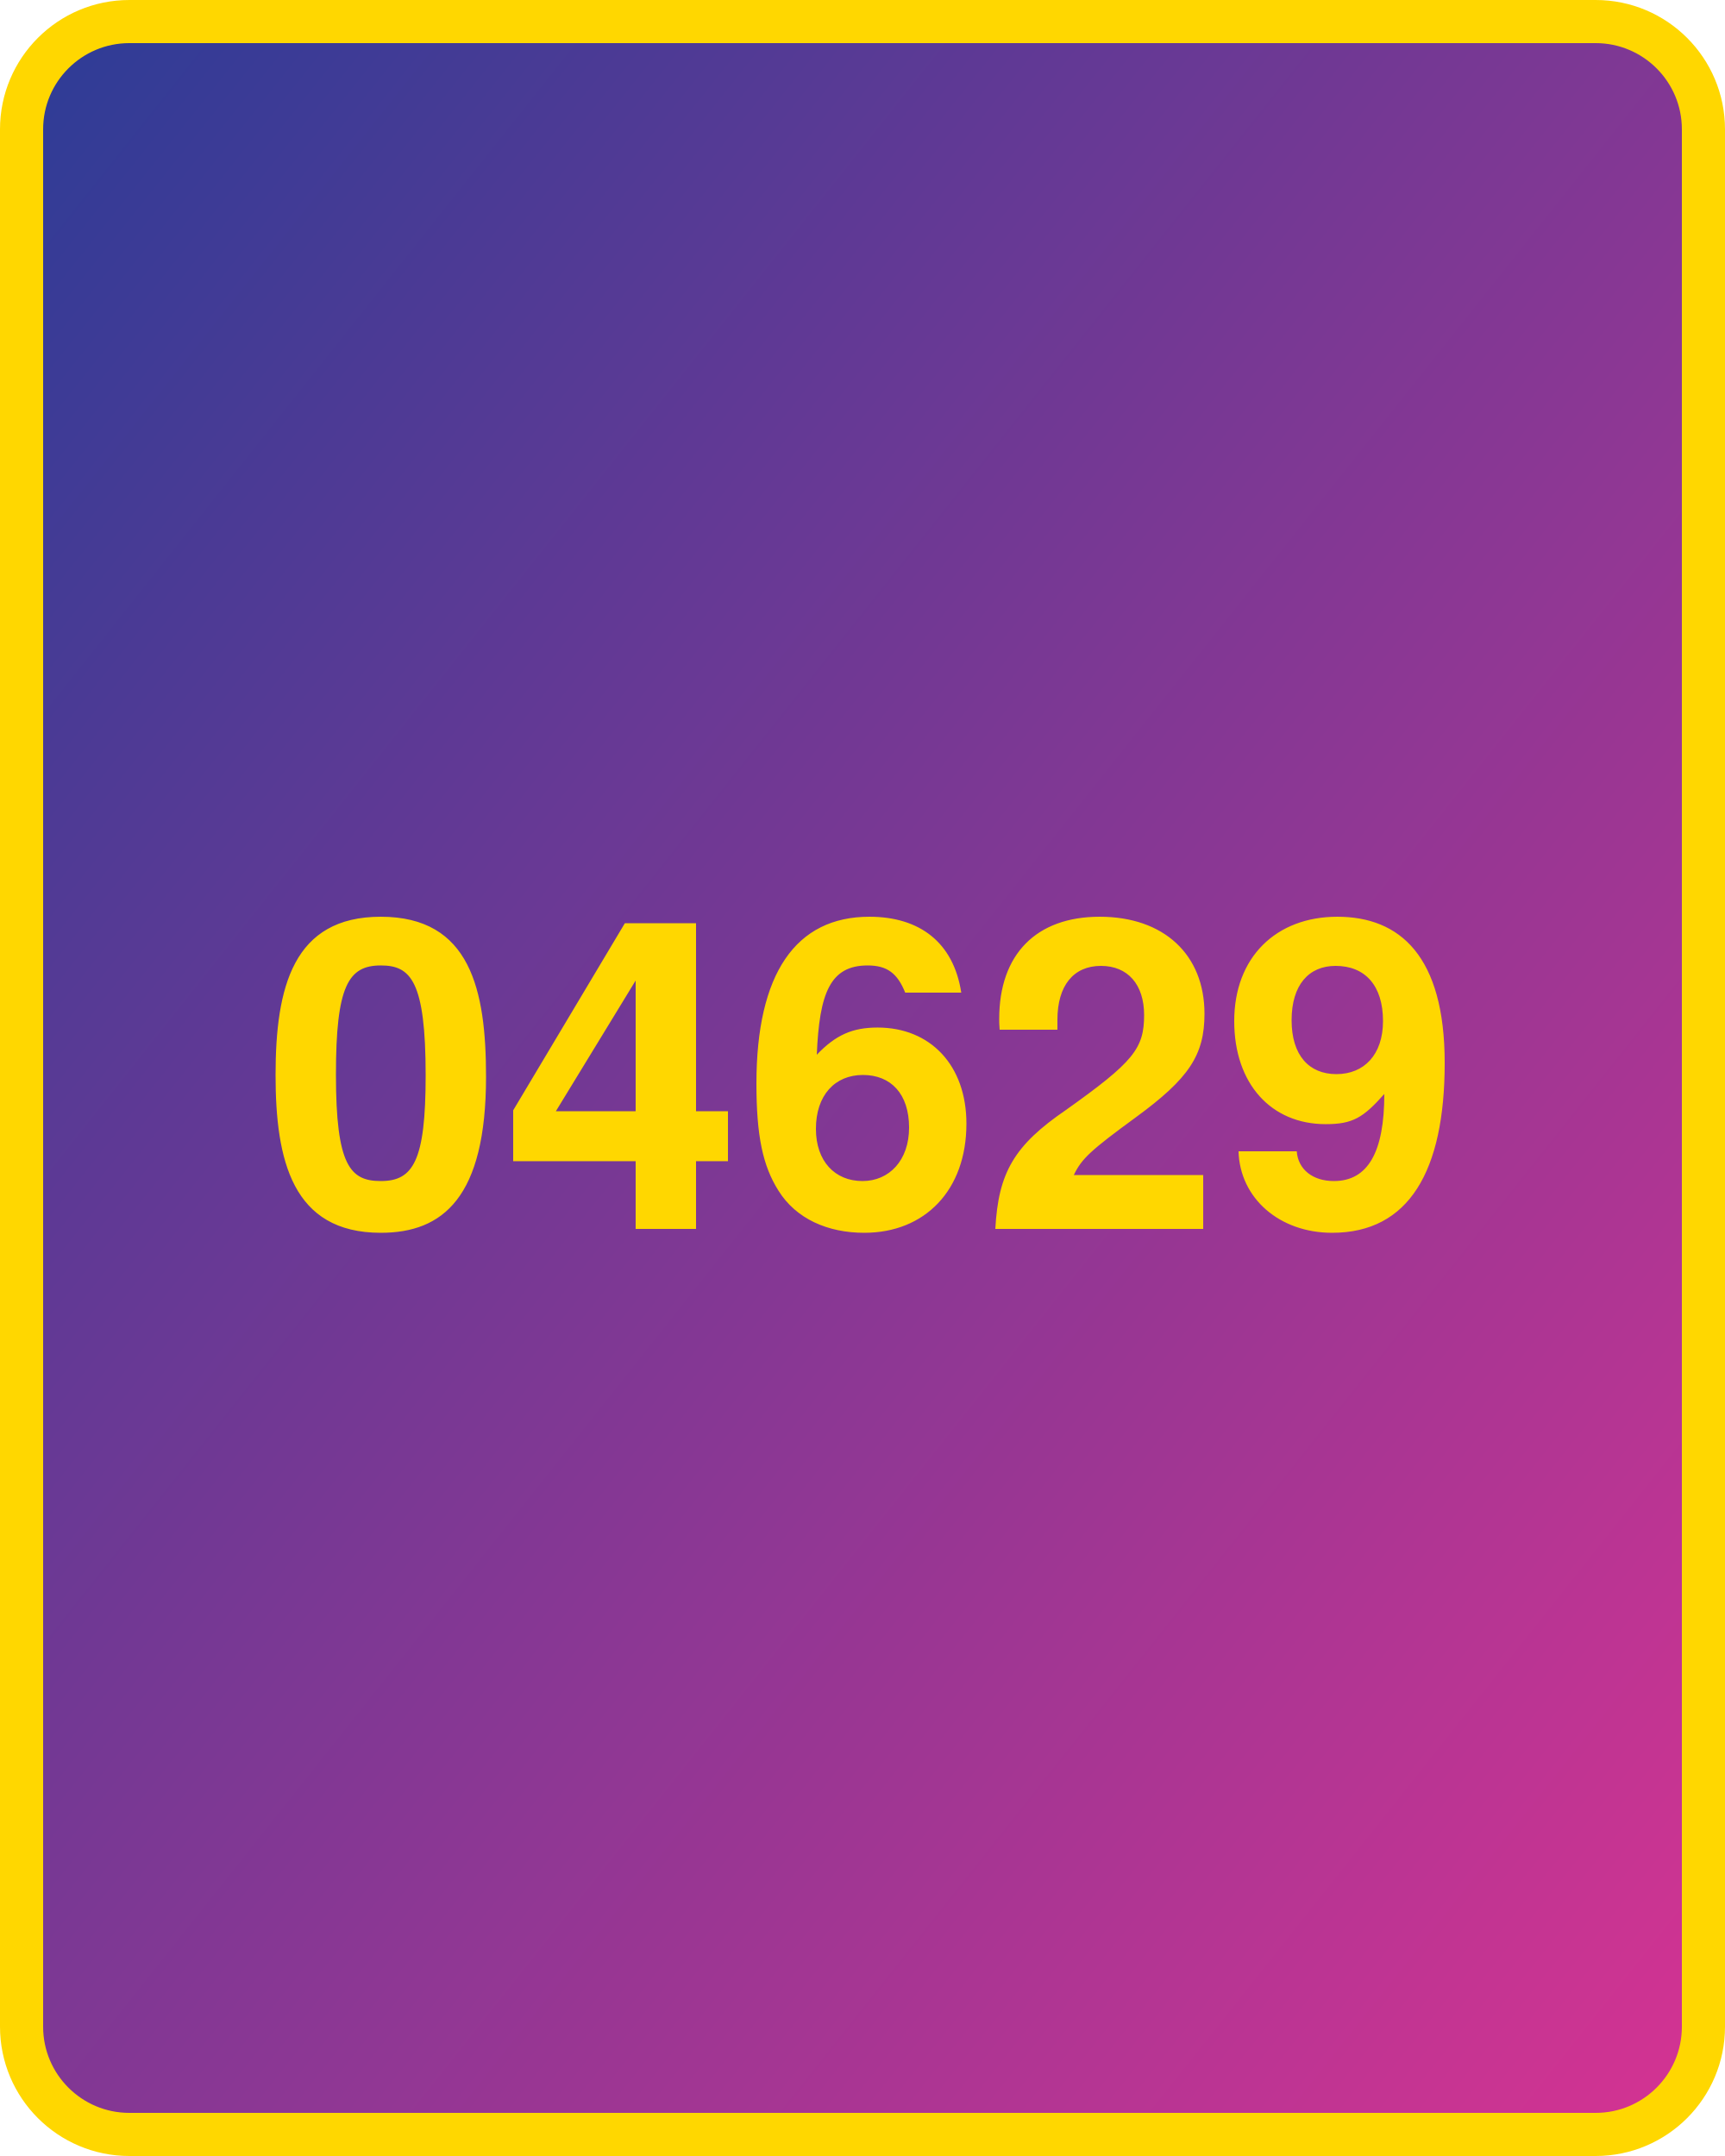
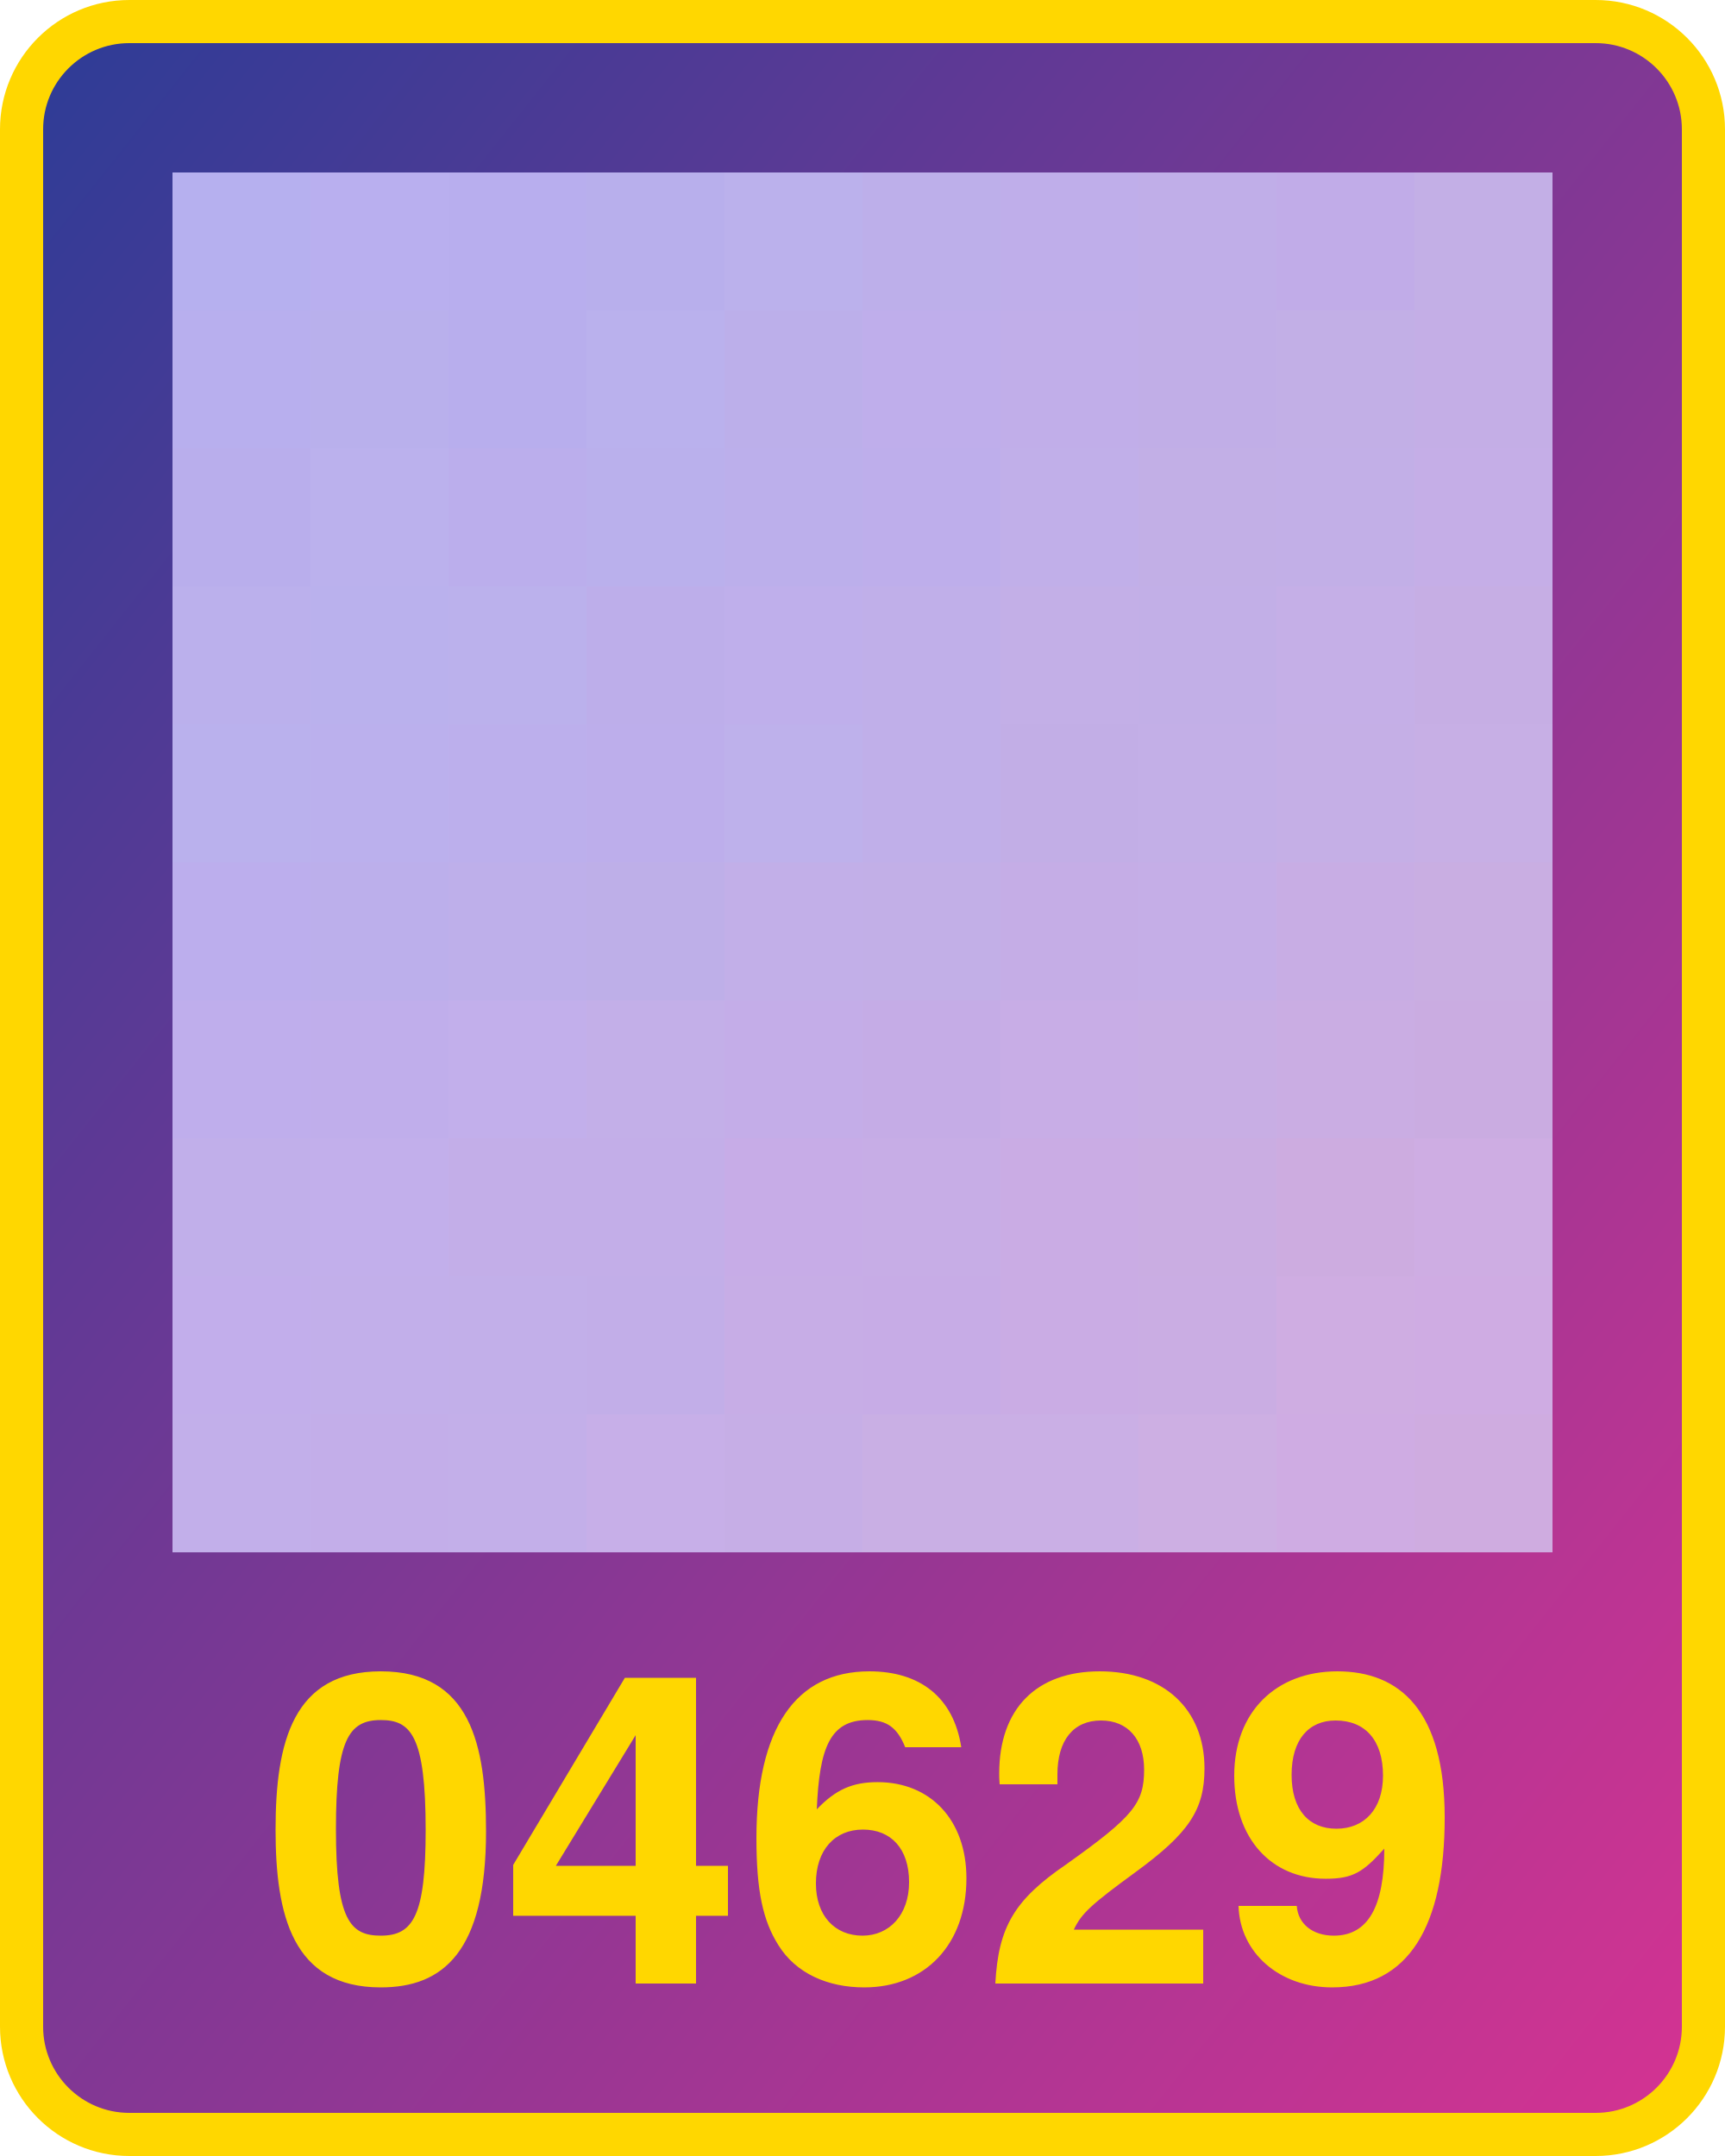
<svg xmlns="http://www.w3.org/2000/svg" width="800" height="1000">
  <defs>
    <linearGradient id="g" x1="0" x2="1" y1="0" y2="1">
      <stop offset="0%" stop-color="#2d3c96" />
      <stop offset="100%" stop-color="#d53392" />
    </linearGradient>
  </defs>
  <rect x="10" y="10" width="780" height="980" fill="url(#g)" rx="50" ry="50" stroke="gold" stroke-width="20" />
-   <text x="400" y="570" width="780" text-anchor="middle" style="font:bold 200px 'Helvetica Neue';fill:gold">04629</text>
+   <text x="400" y="920" width="780" text-anchor="middle" style="font:bold 200px 'Helvetica Neue';fill:gold">04629</text>
+   <g transform="translate(80 80) scale(64)">
+     <rect x="0" y="0" width="1" height="1" fill="#b6b0ef" />
+     <rect x="0" y="1" width="1" height="1" fill="#b8afee" />
+     <rect x="0" y="2" width="1" height="1" fill="#b9aeec" />
+     <rect x="0" y="3" width="1" height="1" fill="#bbb0ec" />
+     <rect x="0" y="4" width="1" height="1" fill="#bab1ed" />
+     <rect x="0" y="5" width="1" height="1" fill="#bcaeed" />
+     <rect x="0" y="6" width="1" height="1" fill="#bfaeec" />
+     <rect x="0" y="7" width="1" height="1" fill="#c1afea" />
+     <rect x="0" y="8" width="1" height="1" fill="#c2aeeb" />
+     <rect x="0" y="9" width="1" height="1" fill="#c2afea" />
+     <rect x="1" y="0" width="1" height="1" fill="#b9afef" />
+     <rect x="1" y="1" width="1" height="1" fill="#b9b0ec" />
+     <rect x="1" y="2" width="1" height="1" fill="#bbb1ed" />
+     <rect x="1" y="3" width="1" height="1" fill="#bab1ed" />
+     <rect x="1" y="4" width="1" height="1" fill="#bbb0ed" />
+     <rect x="1" y="5" width="1" height="1" fill="#bcafeb" />
+     <rect x="1" y="6" width="1" height="1" fill="#c0aeeb" />
+     <rect x="1" y="7" width="1" height="1" fill="#c2afeb" />
+     <rect x="1" y="8" width="1" height="1" fill="#c2afea" />
+     <rect x="1" y="9" width="1" height="1" fill="#c3aee9" />
+     <rect x="2" y="0" width="1" height="1" fill="#b8aeee" />
+     <rect x="2" y="1" width="1" height="1" fill="#b8aeed" />
+     <rect x="2" y="2" width="1" height="1" fill="#bbaeec" />
+     <rect x="2" y="3" width="1" height="1" fill="#bbb1ec" />
+     <rect x="2" y="4" width="1" height="1" fill="#bcafec" />
+     <rect x="2" y="5" width="1" height="1" fill="#beafea" />
+     <rect x="2" y="6" width="1" height="1" fill="#c2afeb" />
+     <rect x="2" y="7" width="1" height="1" fill="#c3aee8" />
+     <rect x="2" y="8" width="1" height="1" fill="#c2afe9" />
+     <rect x="2" y="9" width="1" height="1" fill="#c3afe9" />
+     <rect x="3" y="0" width="1" height="1" fill="#b8afec" />
+     <rect x="3" y="1" width="1" height="1" fill="#bab1ed" />
+     <rect x="3" y="2" width="1" height="1" fill="#bab0ec" />
+     <rect x="3" y="3" width="1" height="1" fill="#bdaeea" />
+     <rect x="3" y="4" width="1" height="1" fill="#bdaeeb" />
+     <rect x="3" y="5" width="1" height="1" fill="#beafe8" />
+     <rect x="3" y="6" width="1" height="1" fill="#c3afe8" />
+     <rect x="3" y="7" width="1" height="1" fill="#c3aee8" />
+     <rect x="3" y="8" width="1" height="1" fill="#c2aee8" />
+     <rect x="3" y="9" width="1" height="1" fill="#c7afe8" />
+     <rect x="4" y="0" width="1" height="1" fill="#bbb1ec" />
+     <rect x="4" y="1" width="1" height="1" fill="#bcafea" />
+     <rect x="4" y="2" width="1" height="1" fill="#bcafeb" />
+     <rect x="4" y="3" width="1" height="1" fill="#bfafeb" />
+     <rect x="4" y="4" width="1" height="1" fill="#beb1eb" />
+     <rect x="4" y="5" width="1" height="1" fill="#c2afe8" />
+     <rect x="4" y="6" width="1" height="1" fill="#c4ade8" />
+     <rect x="4" y="7" width="1" height="1" fill="#c7ace7" />
+     <rect x="4" y="8" width="1" height="1" fill="#c7ade6" />
+     <rect x="4" y="9" width="1" height="1" fill="#c6aee6" />
+     <rect x="5" y="0" width="1" height="1" fill="#bdafea" />
+     <rect x="5" y="1" width="1" height="1" fill="#bfaeeb" />
+     <rect x="5" y="2" width="1" height="1" fill="#beaeeb" />
+     <rect x="5" y="3" width="1" height="1" fill="#c0afe9" />
+     <rect x="5" y="4" width="1" height="1" fill="#c0afe9" />
+     <rect x="5" y="5" width="1" height="1" fill="#c2afe7" />
+     <rect x="5" y="6" width="1" height="1" fill="#c5ace6" />
+     <rect x="5" y="7" width="1" height="1" fill="#c7ade6" />
+     <rect x="5" y="8" width="1" height="1" fill="#c7ace6" />
+     <rect x="5" y="9" width="1" height="1" fill="#c9afe4" />
+     <rect x="6" y="0" width="1" height="1" fill="#bfaeea" />
+     <rect x="6" y="1" width="1" height="1" fill="#c1aee9" />
+     <rect x="6" y="2" width="1" height="1" fill="#c1afe9" />
+     <rect x="6" y="3" width="1" height="1" fill="#c3afe7" />
+     <rect x="6" y="4" width="1" height="1" fill="#c2aee6" />
+     <rect x="6" y="5" width="1" height="1" fill="#c5ade6" />
+     <rect x="6" y="6" width="1" height="1" fill="#c8ade6" />
+     <rect x="6" y="7" width="1" height="1" fill="#caace4" />
+     <rect x="6" y="8" width="1" height="1" fill="#caace4" />
+     <rect x="6" y="9" width="1" height="1" fill="#caafe5" />
+     <rect x="7" y="0" width="1" height="1" fill="#c0aee8" />
+     <rect x="7" y="1" width="1" height="1" fill="#c1aee7" />
+     <rect x="7" y="2" width="1" height="1" fill="#c2afe6" />
+     <rect x="7" y="3" width="1" height="1" fill="#c2afe7" />
+     <rect x="7" y="4" width="1" height="1" fill="#c3afe7" />
+     <rect x="7" y="5" width="1" height="1" fill="#c5aee7" />
+     <rect x="7" y="6" width="1" height="1" fill="#c8aee4" />
+     <rect x="7" y="7" width="1" height="1" fill="#caade2" />
+     <rect x="7" y="8" width="1" height="1" fill="#caade3" />
+     <rect x="7" y="9" width="1" height="1" fill="#cdafe3" />
+     <rect x="8" y="0" width="1" height="1" fill="#c1ace8" />
+     <rect x="8" y="1" width="1" height="1" fill="#c2afe6" />
+     <rect x="8" y="2" width="1" height="1" fill="#c2afe7" />
+     <rect x="8" y="3" width="1" height="1" fill="#c5afe7" />
+     <rect x="8" y="4" width="1" height="1" fill="#c5afe6" />
+     <rect x="8" y="5" width="1" height="1" fill="#c8ade4" />
+     <rect x="8" y="6" width="1" height="1" fill="#caade3" />
+     <rect x="8" y="7" width="1" height="1" fill="#cdace0" />
+     <rect x="8" y="8" width="1" height="1" fill="#cfade2" />
+     <rect x="8" y="9" width="1" height="1" fill="#cface3" />
+     <rect x="9" y="0" width="1" height="1" fill="#c3afe6" />
+     <rect x="9" y="1" width="1" height="1" fill="#c4aee6" />
+     <rect x="9" y="2" width="1" height="1" fill="#c5aee7" />
+     <rect x="9" y="3" width="1" height="1" fill="#c6aee4" />
+     <rect x="9" y="4" width="1" height="1" fill="#c7afe5" />
+     <rect x="9" y="5" width="1" height="1" fill="#c9aee2" />
+     <rect x="9" y="6" width="1" height="1" fill="#caace1" />
+     <rect x="9" y="7" width="1" height="1" fill="#ceade3" />
+     <rect x="9" y="8" width="1" height="1" fill="#cface3" />
+     <rect x="9" y="9" width="1" height="1" fill="#cface0" />
+   </g>
</svg>
